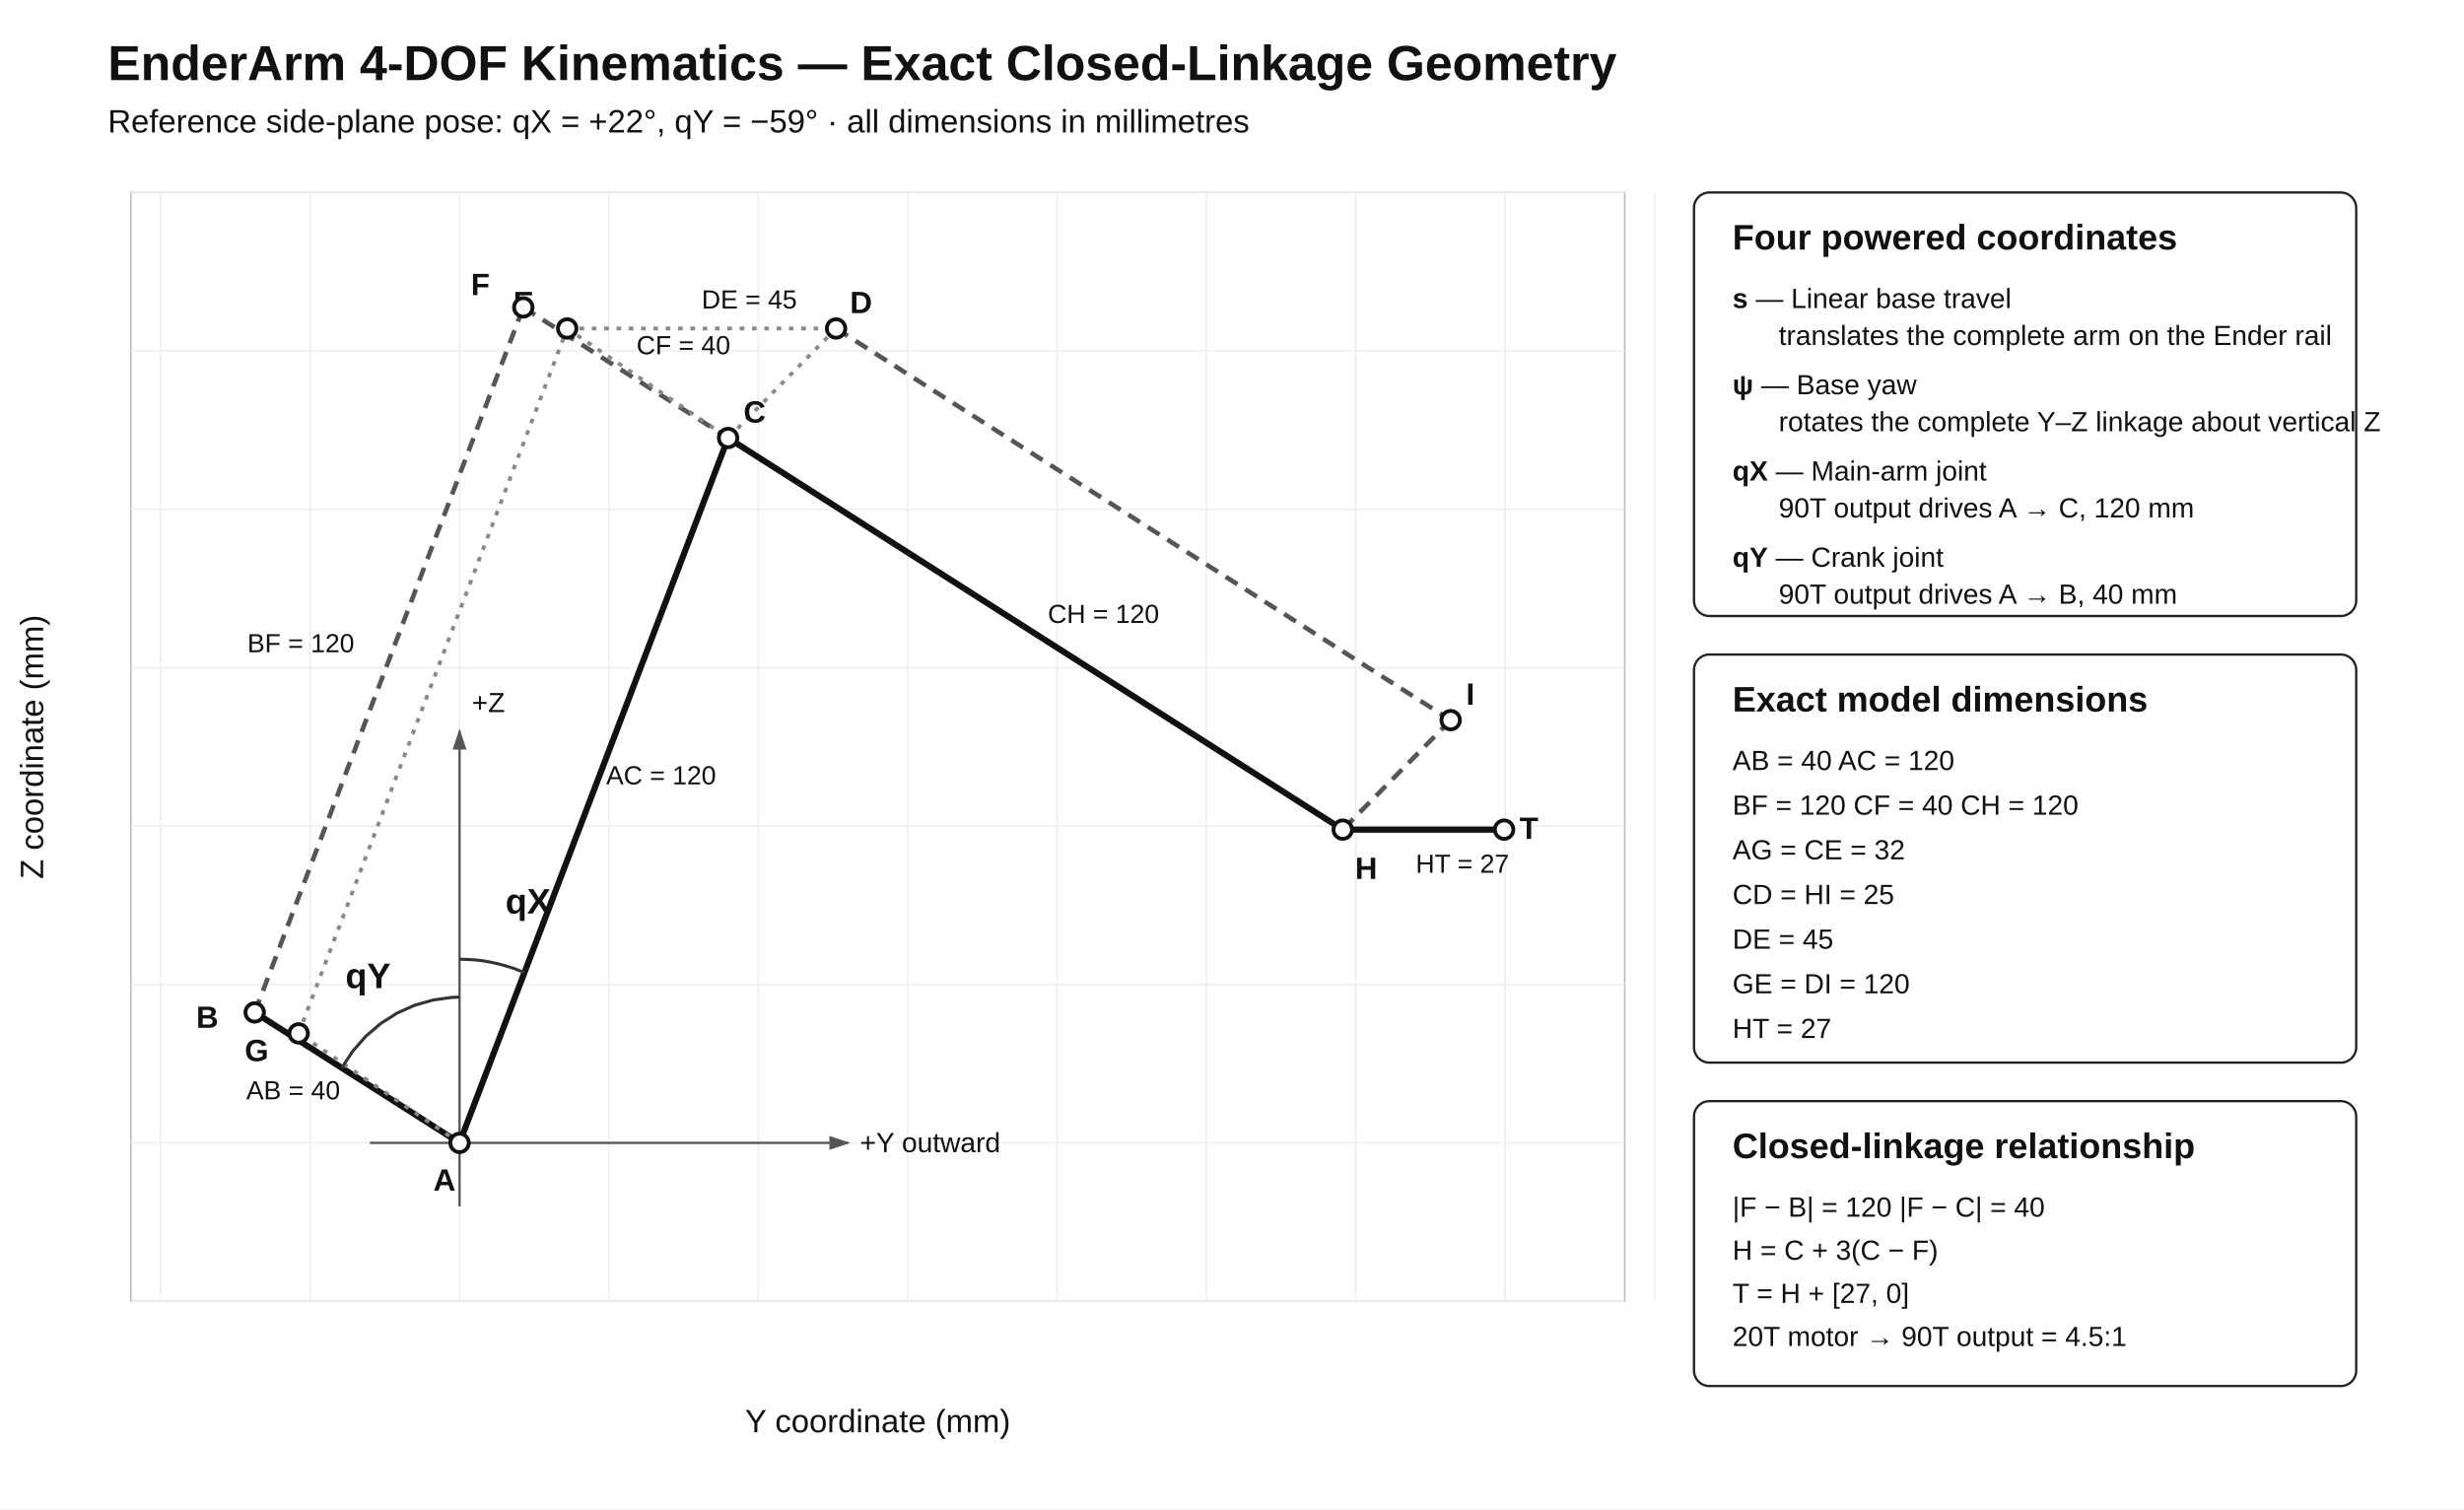
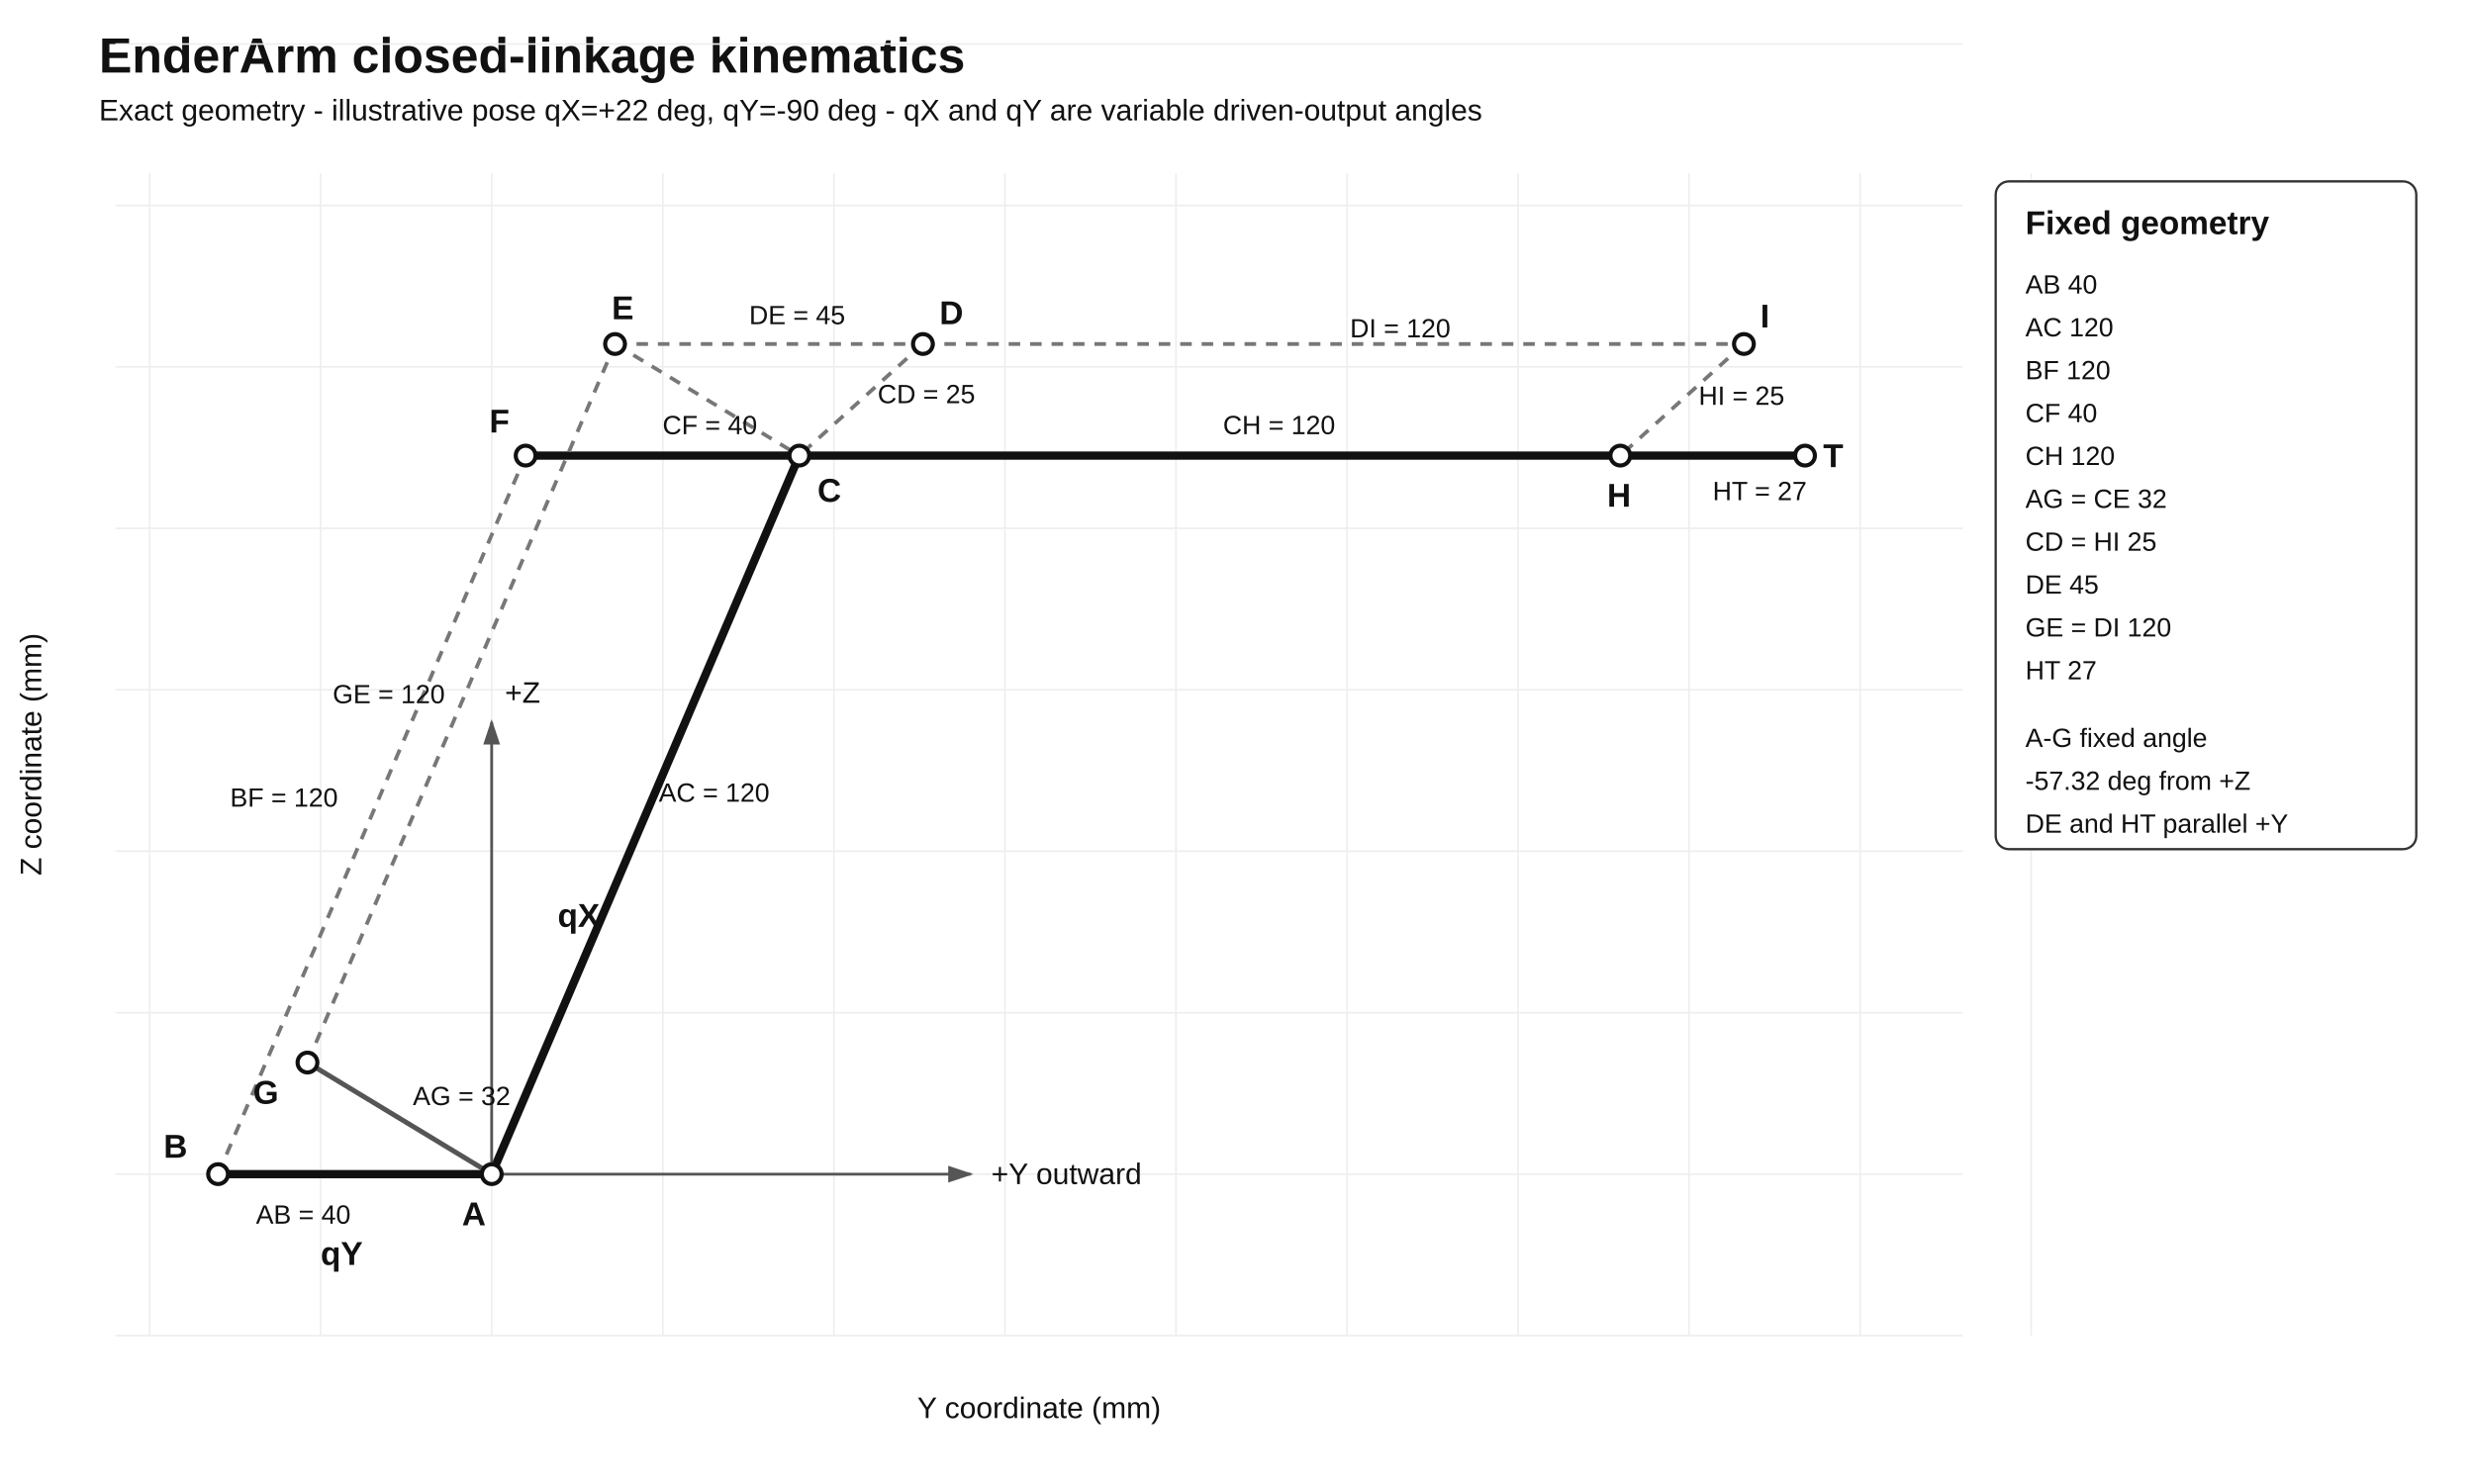
- <svg xmlns="http://www.w3.org/2000/svg" width="1600" height="980" viewBox="0 0 1600 980">
+ <svg xmlns="http://www.w3.org/2000/svg" width="1500" height="900" viewBox="0 0 1500 900">
  <rect width="100%" height="100%" fill="white" />
-   <style>
- text{font-family:Arial,Helvetica,sans-serif;fill:#111}.title{font-size:32px;font-weight:700}.sub{font-size:21px}.h{font-size:23px;font-weight:700}.t{font-size:18px}.j{font-size:20px;font-weight:700}.d{font-size:17px}.box{fill:white;stroke:#222;stroke-width:1.5}.member{stroke:#111;stroke-width:4;fill:none}.passive{stroke:#555;stroke-width:3;stroke-dasharray:9 6;fill:none}.plate{stroke:#888;stroke-width:2.5;stroke-dasharray:3 5;fill:none}.point{fill:white;stroke:#111;stroke-width:2.5}.axis{stroke:#555;stroke-width:1.5}</style>
+   <style>text{font-family:Arial,Helvetica,sans-serif;fill:#111}.title{font-size:30px;font-weight:700}.sub{font-size:18px}.joint{font-size:20px;font-weight:700}.dim{font-size:16px}.arm{stroke:#111;stroke-width:5;fill:none}.link{stroke:#555;stroke-width:3;fill:none}.guide{stroke:#777;stroke-width:2.3;stroke-dasharray:7 6;fill:none}.point{fill:white;stroke:#111;stroke-width:2.5}.axis{stroke:#555;stroke-width:1.7}.box{fill:white;stroke:#333;stroke-width:1.4}</style>
  <defs>
-     <marker id="a" markerWidth="9" markerHeight="9" refX="8" refY="3" orient="auto">
+     <marker id="arrow" markerWidth="9" markerHeight="9" refX="8" refY="3" orient="auto">
      <path d="M0,0 L0,6 L9,3 z" fill="#555" />
    </marker>
  </defs>
-   <text x="70" y="52" class="title">EnderArm 4-DOF Kinematics — Exact Closed-Linkage Geometry</text>
-   <text x="70" y="86" class="sub">Reference side-plane pose: qX = +22°, qY = −59° · all dimensions in millimetres</text>
-   <rect x="85" y="125" width="970" height="720" fill="none" stroke="#bbb" />
-   <line x1="104.4" y1="125" x2="104.4" y2="845" stroke="#eee" />
-   <line x1="201.4" y1="125" x2="201.4" y2="845" stroke="#eee" />
-   <line x1="298.4" y1="125" x2="298.4" y2="845" stroke="#eee" />
-   <line x1="395.4" y1="125" x2="395.4" y2="845" stroke="#eee" />
-   <line x1="492.4" y1="125" x2="492.4" y2="845" stroke="#eee" />
-   <line x1="589.4" y1="125" x2="589.4" y2="845" stroke="#eee" />
-   <line x1="686.4" y1="125" x2="686.4" y2="845" stroke="#eee" />
-   <line x1="783.4" y1="125" x2="783.4" y2="845" stroke="#eee" />
-   <line x1="880.4" y1="125" x2="880.4" y2="845" stroke="#eee" />
-   <line x1="977.4" y1="125" x2="977.4" y2="845" stroke="#eee" />
-   <line x1="1074.4" y1="125" x2="1074.4" y2="845" stroke="#eee" />
-   <line x1="85" y1="845.0" x2="1055" y2="845.0" stroke="#eee" />
-   <line x1="85" y1="742.1" x2="1055" y2="742.1" stroke="#eee" />
-   <line x1="85" y1="639.3" x2="1055" y2="639.3" stroke="#eee" />
-   <line x1="85" y1="536.4" x2="1055" y2="536.4" stroke="#eee" />
-   <line x1="85" y1="433.6" x2="1055" y2="433.6" stroke="#eee" />
-   <line x1="85" y1="330.7" x2="1055" y2="330.7" stroke="#eee" />
-   <line x1="85" y1="227.9" x2="1055" y2="227.9" stroke="#eee" />
-   <line x1="85" y1="125.0" x2="1055" y2="125.0" stroke="#eee" />
-   <line class="axis" x1="240.2" y1="742.1" x2="550.6" y2="742.1" marker-end="url(#a)" />
-   <text x="558.4" y="748.1" class="t">+Y outward</text>
-   <line class="axis" x1="298.4" y1="783.3" x2="298.4" y2="474.7" marker-end="url(#a)" />
-   <text x="306.4" y="462.4" class="t">+Z</text>
-   <line class="member" x1="298.4" y1="742.1" x2="472.8" y2="284.4" />
-   <line class="member" x1="298.4" y1="742.1" x2="165.4" y2="657.4" />
-   <line class="passive" x1="165.4" y1="657.4" x2="339.8" y2="199.6" />
-   <line class="passive" x1="339.8" y1="199.6" x2="472.8" y2="284.4" />
-   <line class="member" x1="472.8" y1="284.4" x2="871.9" y2="538.7" />
-   <line class="plate" x1="298.4" y1="742.1" x2="193.9" y2="671.0" />
-   <line class="plate" x1="193.9" y1="671.0" x2="368.3" y2="213.3" />
-   <line class="plate" x1="368.3" y1="213.3" x2="472.8" y2="284.4" />
-   <line class="plate" x1="368.3" y1="213.3" x2="542.9" y2="213.3" />
-   <line class="plate" x1="542.9" y1="213.3" x2="472.8" y2="284.4" />
-   <line class="passive" x1="542.9" y1="213.3" x2="942.0" y2="467.6" />
-   <line class="passive" x1="942.0" y1="467.6" x2="871.9" y2="538.7" />
-   <line class="member" x1="871.9" y1="538.7" x2="976.7" y2="538.7" />
-   <circle class="point" cx="298.4" cy="742.1" r="6" />
-   <text x="281.4" y="773.1" class="j">A</text>
-   <circle class="point" cx="165.4" cy="657.4" r="6" />
-   <text x="127.4" y="667.4" class="j">B</text>
-   <circle class="point" cx="472.8" cy="284.4" r="6" />
-   <text x="482.8" y="274.4" class="j">C</text>
-   <circle class="point" cx="542.9" cy="213.3" r="6" />
-   <text x="551.9" y="203.3" class="j">D</text>
-   <circle class="point" cx="368.3" cy="213.3" r="6" />
-   <text x="333.3" y="203.3" class="j">E</text>
-   <circle class="point" cx="339.8" cy="199.6" r="6" />
-   <text x="305.8" y="191.6" class="j">F</text>
-   <circle class="point" cx="193.9" cy="671.0" r="6" />
-   <text x="158.9" y="689.0" class="j">G</text>
-   <circle class="point" cx="871.9" cy="538.7" r="6" />
-   <text x="879.9" y="570.7" class="j">H</text>
-   <circle class="point" cx="942.0" cy="467.6" r="6" />
-   <text x="952.0" y="457.6" class="j">I</text>
-   <circle class="point" cx="976.7" cy="538.7" r="6" />
-   <text x="986.7" y="544.7" class="j">T</text>
-   <text x="393.6" y="509.3" class="d">AC = 120</text>
-   <text x="159.9" y="713.8" class="d">AB = 40</text>
-   <text x="160.6" y="423.5" class="d">BF = 120</text>
-   <text x="413.3" y="230.0" class="d">CF = 40</text>
-   <text x="680.4" y="404.5" class="d">CH = 120</text>
-   <text x="919.3" y="566.7" class="d">HT = 27</text>
-   <text x="455.6" y="200.3" class="d">DE = 45</text>
-   <path d="M 298.4,622.8 L 303.5,623.0 L 308.6,623.3 L 313.7,623.9 L 318.8,624.8 L 323.8,625.9 L 328.8,627.3 L 333.7,628.8 L 338.5,630.7 L 340.6,631.5" fill="none" stroke="#333" stroke-width="2" />
-   <text x="328.2" y="593.2" class="h">qX</text>
-   <path d="M 221.9,693.4 L 229.0,682.6 L 237.5,672.9 L 247.2,664.6 L 257.9,657.8 L 269.3,652.7 L 281.4,649.3 L 293.7,647.6 L 298.4,647.5" fill="none" stroke="#333" stroke-width="2" />
-   <text x="224.3" y="641.6" class="h">qY</text>
-   <rect class="box" x="1100" y="125" width="430" height="275" rx="10" />
-   <text x="1125" y="162" class="h">Four powered coordinates</text>
-   <text x="1125" y="200" class="t">
-     <tspan font-weight="700">s</tspan> — Linear base travel</text>
-   <text x="1155" y="224" class="t">translates the complete arm on the Ender rail</text>
-   <text x="1125" y="256" class="t">
-     <tspan font-weight="700">ψ</tspan> — Base yaw</text>
-   <text x="1155" y="280" class="t">rotates the complete Y–Z linkage about vertical Z</text>
-   <text x="1125" y="312" class="t">
-     <tspan font-weight="700">qX</tspan> — Main-arm joint</text>
-   <text x="1155" y="336" class="t">90T output drives A → C, 120 mm</text>
-   <text x="1125" y="368" class="t">
-     <tspan font-weight="700">qY</tspan> — Crank joint</text>
-   <text x="1155" y="392" class="t">90T output drives A → B, 40 mm</text>
-   <rect class="box" x="1100" y="425" width="430" height="265" rx="10" />
-   <text x="1125" y="462" class="h">Exact model dimensions</text>
-   <text x="1125" y="500" class="t">AB = 40     AC = 120</text>
-   <text x="1125" y="529" class="t">BF = 120   CF = 40   CH = 120</text>
-   <text x="1125" y="558" class="t">AG = CE = 32</text>
-   <text x="1125" y="587" class="t">CD = HI = 25</text>
-   <text x="1125" y="616" class="t">DE = 45</text>
-   <text x="1125" y="645" class="t">GE = DI = 120</text>
-   <text x="1125" y="674" class="t">HT = 27</text>
-   <rect class="box" x="1100" y="715" width="430" height="185" rx="10" />
-   <text x="1125" y="752" class="h">Closed-linkage relationship</text>
-   <text x="1125" y="790" class="t">|F − B| = 120     |F − C| = 40</text>
-   <text x="1125" y="818" class="t">H = C + 3(C − F)</text>
-   <text x="1125" y="846" class="t">T = H + [27, 0]</text>
-   <text x="1125" y="874" class="t">20T motor → 90T output = 4.5:1</text>
-   <text x="570.0" y="930" text-anchor="middle" class="sub">Y coordinate (mm)</text>
-   <text x="28" y="485.0" text-anchor="middle" class="sub" transform="rotate(-90 28 485.0)">Z coordinate (mm)</text>
+   <text x="60" y="44" class="title">EnderArm closed-linkage kinematics</text>
+   <text x="60" y="73" class="sub">Exact geometry - illustrative pose qX=+22 deg, qY=-90 deg - qX and qY are variable driven-output angles</text>
+   <line x1="90.7" y1="105" x2="90.7" y2="810" stroke="#eee" />
+   <line x1="194.4" y1="105" x2="194.4" y2="810" stroke="#eee" />
+   <line x1="298.1" y1="105" x2="298.1" y2="810" stroke="#eee" />
+   <line x1="401.9" y1="105" x2="401.9" y2="810" stroke="#eee" />
+   <line x1="505.6" y1="105" x2="505.6" y2="810" stroke="#eee" />
+   <line x1="609.3" y1="105" x2="609.3" y2="810" stroke="#eee" />
+   <line x1="713.0" y1="105" x2="713.0" y2="810" stroke="#eee" />
+   <line x1="816.7" y1="105" x2="816.7" y2="810" stroke="#eee" />
+   <line x1="920.4" y1="105" x2="920.4" y2="810" stroke="#eee" />
+   <line x1="1024.1" y1="105" x2="1024.1" y2="810" stroke="#eee" />
+   <line x1="1127.8" y1="105" x2="1127.8" y2="810" stroke="#eee" />
+   <line x1="1231.5" y1="105" x2="1231.5" y2="810" stroke="#eee" />
+   <line x1="70" y1="810.0" x2="1190" y2="810.0" stroke="#eee" />
+   <line x1="70" y1="712.1" x2="1190" y2="712.1" stroke="#eee" />
+   <line x1="70" y1="614.2" x2="1190" y2="614.2" stroke="#eee" />
+   <line x1="70" y1="516.2" x2="1190" y2="516.2" stroke="#eee" />
+   <line x1="70" y1="418.3" x2="1190" y2="418.3" stroke="#eee" />
+   <line x1="70" y1="320.4" x2="1190" y2="320.4" stroke="#eee" />
+   <line x1="70" y1="222.5" x2="1190" y2="222.5" stroke="#eee" />
+   <line x1="70" y1="124.6" x2="1190" y2="124.6" stroke="#eee" />
+   <line x1="70" y1="26.7" x2="1190" y2="26.7" stroke="#eee" />
+   <line class="arm" x1="298.15" y1="712.08" x2="132.22" y2="712.08" />
+   <line class="arm" x1="298.15" y1="712.08" x2="484.62" y2="276.31" />
+   <line class="arm" x1="318.69" y1="276.31" x2="484.62" y2="276.31" />
+   <line class="arm" x1="484.62" y1="276.31" x2="982.40" y2="276.31" />
+   <line class="arm" x1="982.40" y1="276.31" x2="1094.40" y2="276.31" />
+   <line class="guide" x1="132.22" y1="712.08" x2="318.69" y2="276.31" />
+   <line class="link" x1="298.15" y1="712.08" x2="186.42" y2="644.40" />
+   <line class="guide" x1="186.42" y1="644.40" x2="372.90" y2="208.63" />
+   <line class="guide" x1="372.90" y1="208.63" x2="484.62" y2="276.31" />
+   <line class="guide" x1="372.90" y1="208.63" x2="559.56" y2="208.63" />
+   <line class="guide" x1="559.56" y1="208.63" x2="484.62" y2="276.31" />
+   <line class="guide" x1="559.56" y1="208.63" x2="1057.34" y2="208.63" />
+   <line class="guide" x1="1057.34" y1="208.63" x2="982.40" y2="276.31" />
+   <line class="axis" x1="298.1" y1="712.1" x2="588.5" y2="712.1" marker-end="url(#arrow)" />
+   <text x="601.0" y="718.1" class="sub">+Y outward</text>
+   <line class="axis" x1="298.1" y1="712.1" x2="298.1" y2="437.9" marker-end="url(#arrow)" />
+   <text x="306.1" y="426.2" class="sub">+Z</text>
+   <circle class="point" cx="298.15" cy="712.08" r="6" />
+   <text class="joint" x="280.1" y="743.1">A</text>
+   <circle class="point" cx="132.22" cy="712.08" r="6" />
+   <text class="joint" x="99.2" y="702.1">B</text>
+   <circle class="point" cx="484.62" cy="276.31" r="6" />
+   <text class="joint" x="495.6" y="304.3">C</text>
+   <circle class="point" cx="186.42" cy="644.40" r="6" />
+   <text class="joint" x="153.4" y="669.4">G</text>
+   <circle class="point" cx="318.69" cy="276.31" r="6" />
+   <text class="joint" x="296.7" y="262.3">F</text>
+   <circle class="point" cx="982.40" cy="276.31" r="6" />
+   <text class="joint" x="974.4" y="307.3">H</text>
+   <circle class="point" cx="372.90" cy="208.63" r="6" />
+   <text class="joint" x="370.9" y="193.6">E</text>
+   <circle class="point" cx="559.56" cy="208.63" r="6" />
+   <text class="joint" x="569.6" y="196.6">D</text>
+   <circle class="point" cx="1057.34" cy="208.63" r="6" />
+   <text class="joint" x="1067.3" y="198.6">I</text>
+   <circle class="point" cx="1094.40" cy="276.31" r="6" />
+   <text class="joint" x="1105.4" y="283.3">T</text>
+   <text class="dim" x="155.2" y="742.1">AB = 40</text>
+   <text class="dim" x="250.3" y="670.2">AG = 32</text>
+   <text class="dim" x="399.4" y="486.2">AC = 120</text>
+   <text class="dim" x="139.5" y="489.2">BF = 120</text>
+   <text class="dim" x="401.7" y="263.3">CF = 40</text>
+   <text class="dim" x="741.5" y="263.3">CH = 120</text>
+   <text class="dim" x="454.2" y="196.6">DE = 45</text>
+   <text class="dim" x="532.1" y="244.5">CD = 25</text>
+   <text class="dim" x="201.7" y="426.5">GE = 120</text>
+   <text class="dim" x="818.5" y="204.6">DI = 120</text>
+   <text class="dim" x="1029.9" y="245.5">HI = 25</text>
+   <text class="dim" x="1038.4" y="303.3">HT = 27</text>
+   <text x="338.1" y="562.1" class="joint">qX</text>
+   <text x="194.4" y="767.1" class="joint">qY</text>
+   <rect class="box" x="1210" y="110" width="255" height="405" rx="8" />
+   <text x="1228" y="142" class="joint">Fixed geometry</text>
+   <text x="1228" y="178" class="dim">AB 40</text>
+   <text x="1228" y="204" class="dim">AC 120</text>
+   <text x="1228" y="230" class="dim">BF 120</text>
+   <text x="1228" y="256" class="dim">CF 40</text>
+   <text x="1228" y="282" class="dim">CH 120</text>
+   <text x="1228" y="308" class="dim">AG = CE 32</text>
+   <text x="1228" y="334" class="dim">CD = HI 25</text>
+   <text x="1228" y="360" class="dim">DE 45</text>
+   <text x="1228" y="386" class="dim">GE = DI 120</text>
+   <text x="1228" y="412" class="dim">HT 27</text>
+   <text x="1228" y="453" class="dim">A-G fixed angle</text>
+   <text x="1228" y="479" class="dim">-57.32 deg from +Z</text>
+   <text x="1228" y="505" class="dim">DE and HT parallel +Y</text>
+   <text x="630.0" y="860" text-anchor="middle" class="sub">Y coordinate (mm)</text>
+   <text x="25" y="457.5" text-anchor="middle" class="sub" transform="rotate(-90 25 457.5)">Z coordinate (mm)</text>
</svg>
